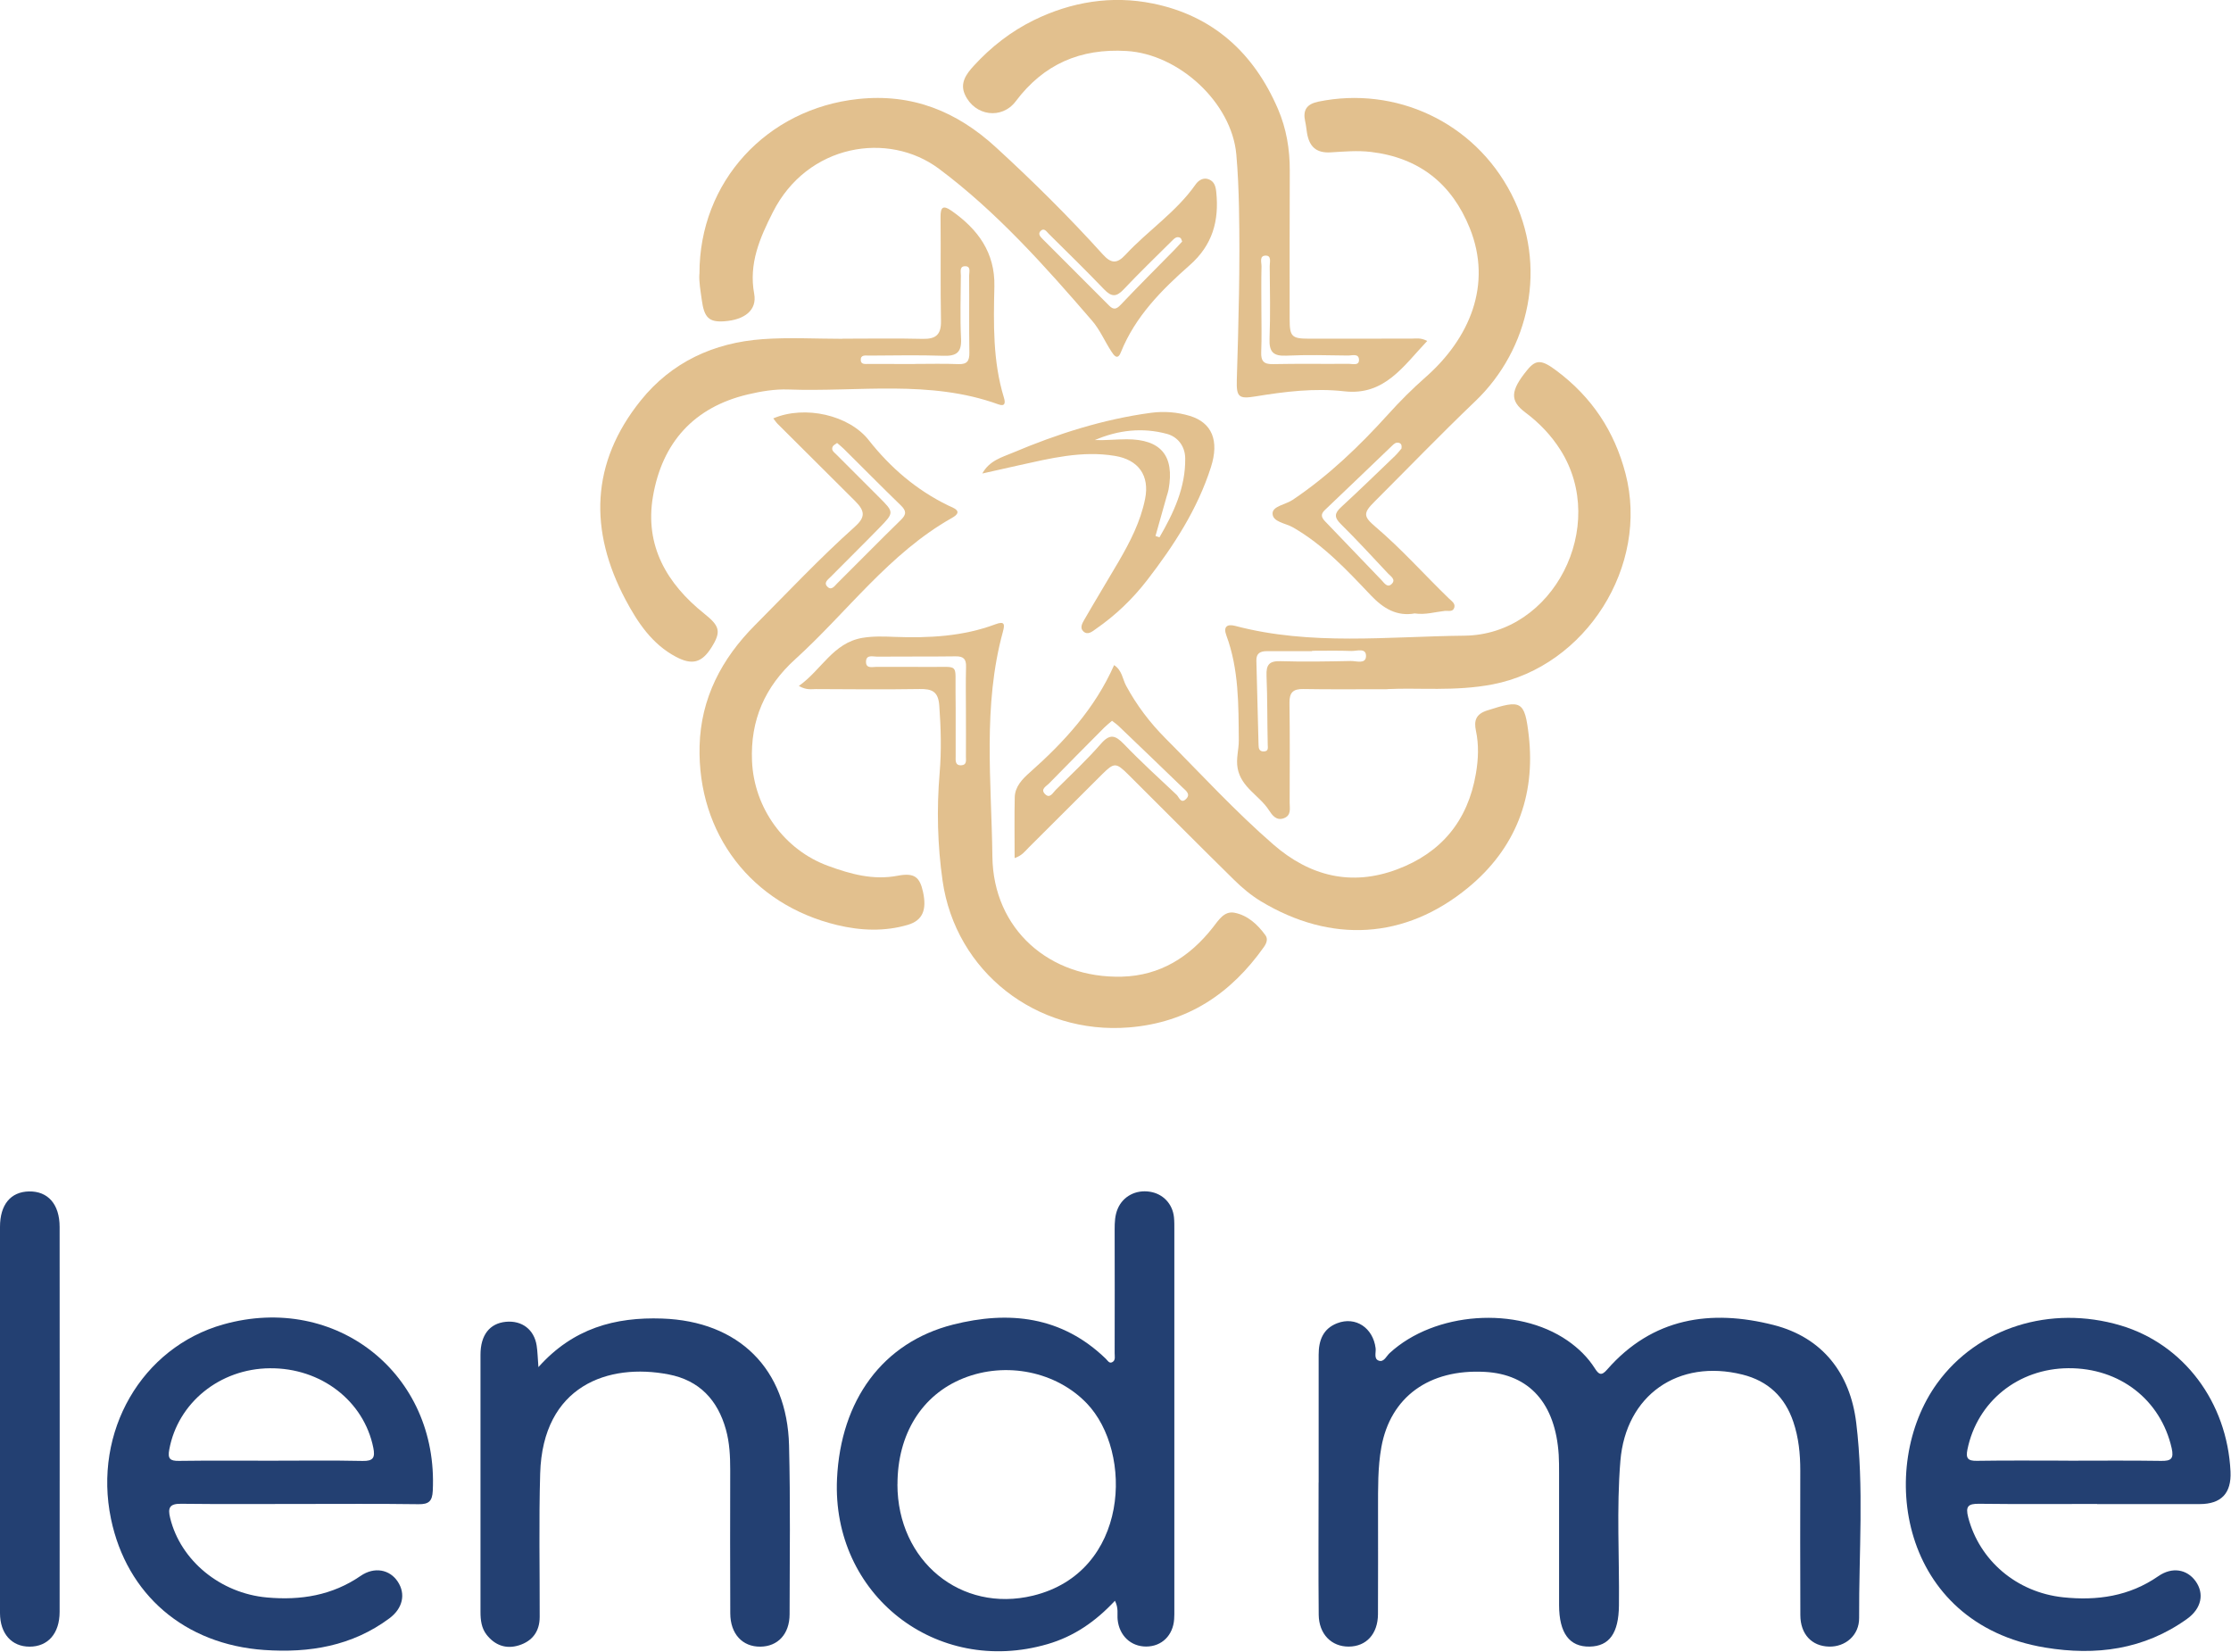
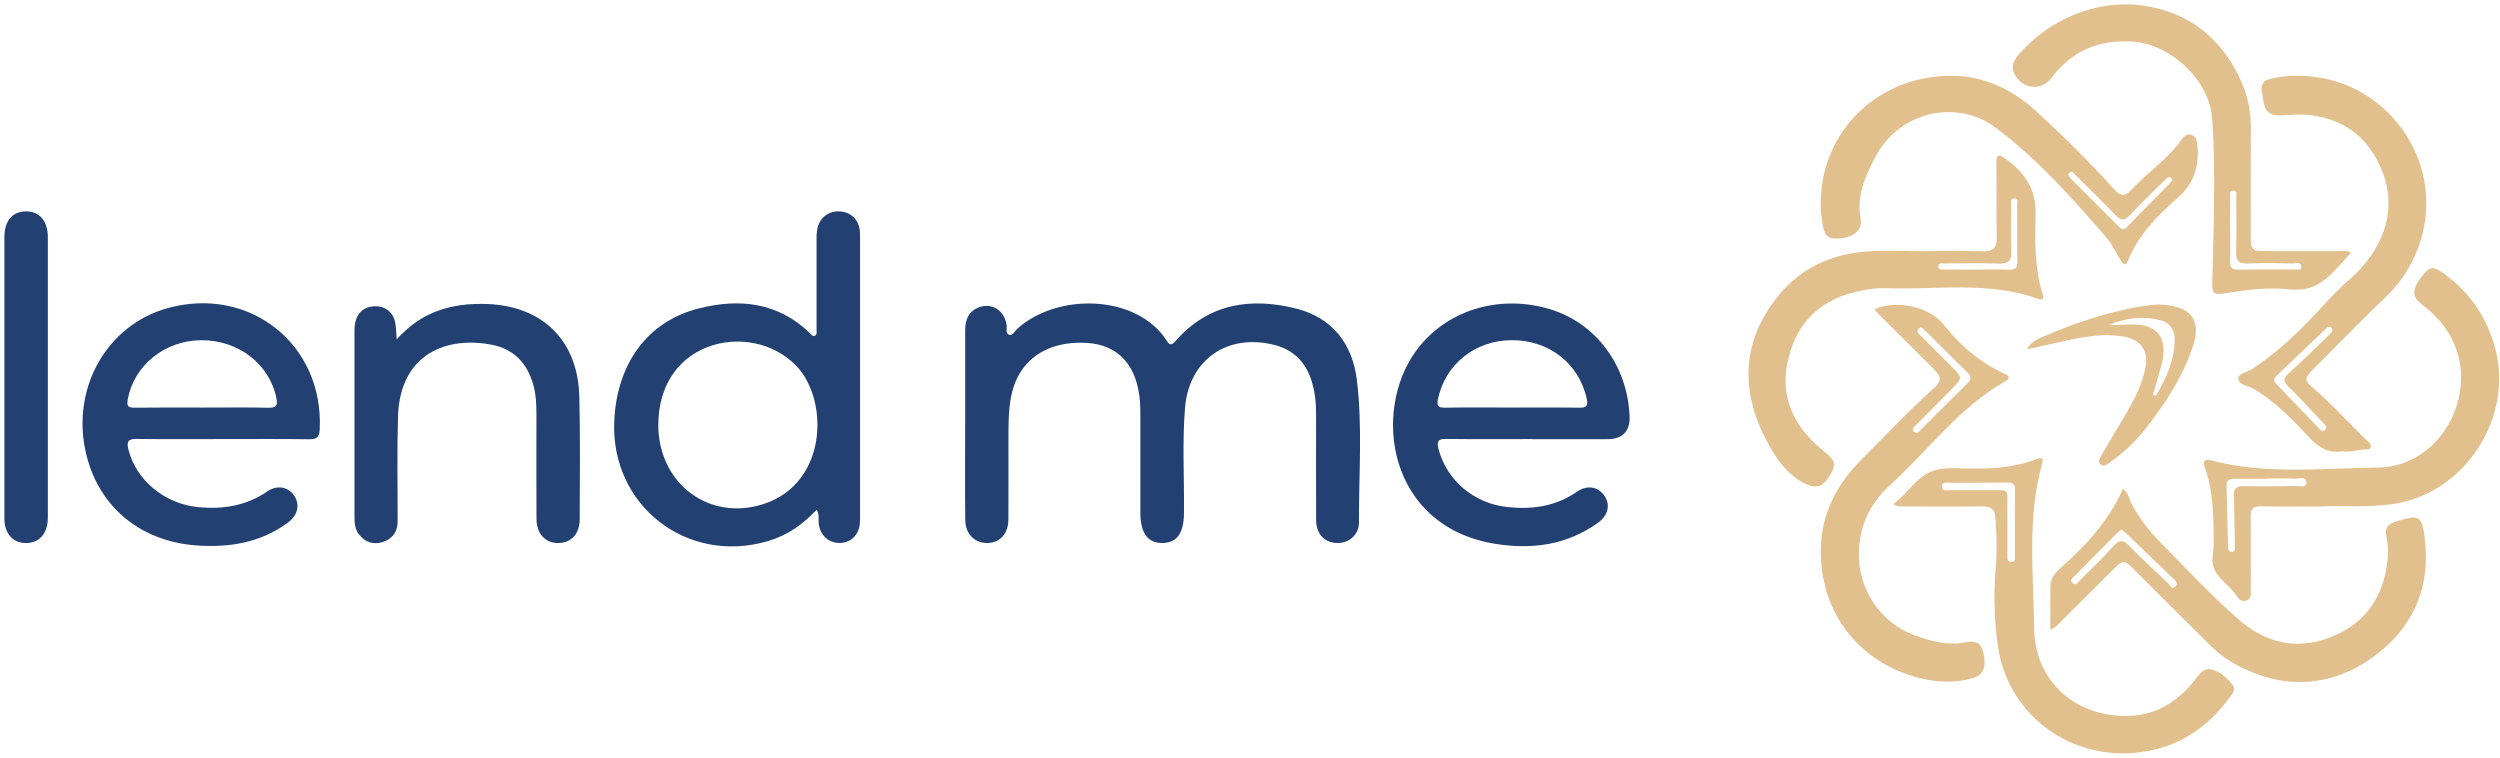
- <svg xmlns="http://www.w3.org/2000/svg" id="Layer_1" data-name="Layer 1" viewBox="0 0 369.32 273.33">
-   <defs>
-     <style>
-       .cls-1 {
-         fill: #e2c08e;
-       }
- 
-       .cls-2 {
-         fill: #234072;
-       }
-     </style>
-   </defs>
-   <path class="cls-2" d="M218.29,245.41c0-7.06,.01-14.11,0-21.17,0-2.38,.73-4.32,3.08-5.22,3.05-1.17,5.93,.78,6.35,4.14,.09,.72-.35,1.78,.55,2.07,.83,.27,1.23-.76,1.77-1.26,7.44-6.86,21.1-7.84,29.45-2.07,1.8,1.25,3.36,2.76,4.53,4.61,.64,1,1.08,1.28,2.02,.19,7.52-8.6,17.17-10.03,27.57-7.38,8.13,2.08,12.68,8.04,13.67,16.19,1.31,10.72,.43,21.53,.48,32.3,.02,2.89-2.29,4.81-4.99,4.74-2.85-.07-4.73-2.05-4.74-5.21-.04-7.99-.02-15.97-.01-23.96,0-2.73-.27-5.42-1.15-8.02-1.39-4.13-4.18-6.78-8.44-7.84-10.61-2.63-19.29,3.4-20.19,14.28-.66,7.96-.15,15.96-.24,23.95-.05,4.56-1.57,6.74-4.85,6.8-3.35,.06-5.05-2.25-5.06-6.86,0-7.29,0-14.58,0-21.87,0-1.01,0-2.02-.06-3.02-.54-8.49-4.84-13.32-12.21-13.72-9.25-.51-15.65,4.16-17.15,12.46-.61,3.39-.54,6.79-.55,10.2,0,5.82,.02,11.63-.01,17.45-.02,3.27-1.93,5.34-4.83,5.36-2.87,.02-4.95-2.07-4.98-5.28-.07-7.29-.02-14.58-.02-21.87Z" />
-   <path class="cls-2" d="M184.56,264.97c-3.23,3.46-6.79,5.9-11.15,7.17-18.45,5.37-35.74-8.19-34.85-27.36,.61-13.03,7.57-22.57,19.18-25.52,9.26-2.35,18.02-1.41,25.31,5.64,.31,.3,.58,.87,1.11,.55,.55-.32,.35-.97,.36-1.48,.01-6.82,.02-13.64,0-20.47,0-1.17,.04-2.34,.51-3.43,.88-2.07,3.01-3.18,5.33-2.81,2.17,.34,3.75,2,3.98,4.23,.07,.69,.06,1.39,.06,2.09,0,20.93,0,41.86,0,62.79,0,.54,.01,1.09-.03,1.63-.18,2.7-2.05,4.53-4.62,4.54-2.55,.01-4.48-1.81-4.74-4.48-.09-.91,.19-1.86-.45-3.11Zm-36-19.27c.01,12.71,10.52,21.3,22.43,18.42,15.98-3.87,16.68-23.76,8.9-31.85-5.02-5.22-13.31-6.97-20.4-4.14-6.89,2.75-10.93,9.26-10.92,17.57Z" />
-   <path class="cls-2" d="M347.16,248.94c-6.51,0-13.03,.05-19.54-.03-1.81-.02-2.28,.41-1.8,2.26,1.86,7.11,7.99,12.4,15.71,13.22,5.62,.59,10.95-.16,15.75-3.49,2.29-1.59,4.74-1.16,6.17,.81,1.48,2.05,1.01,4.52-1.4,6.25-7.11,5.1-15.1,6.14-23.5,4.75-24.14-3.99-27.9-29.93-17.86-43.76,6.67-9.19,18.71-13.01,30.35-9.56,10.44,3.1,17.65,12.68,18.2,24.19q.25,5.38-5.1,5.38c-5.66,0-11.32,0-16.98,0Zm-4.78-7.16c5.12,0,10.24-.05,15.36,.03,1.65,.03,2.15-.34,1.76-2.1-1.81-7.99-8.58-13.3-17.11-13.24-8.33,.06-15.08,5.54-16.7,13.45-.3,1.47,.07,1.91,1.58,1.88,5.04-.08,10.08-.03,15.12-.03Z" />
-   <path class="cls-2" d="M49.75,248.94c-6.59,0-13.18,.05-19.77-.03-1.92-.03-2.23,.68-1.81,2.36,1.72,7.03,8.3,12.46,16.03,13.15,5.56,.5,10.79-.33,15.51-3.58,2.27-1.56,4.81-1.05,6.13,.95,1.35,2.03,.86,4.42-1.39,6.09-6.18,4.59-13.25,5.75-20.72,5.23-13.16-.92-22.75-9.16-25.36-21.71-2.99-14.42,5.08-28.38,18.6-32.18,18.7-5.25,35.63,8.23,34.67,27.54-.08,1.7-.64,2.25-2.36,2.22-6.51-.09-13.03-.04-19.54-.04Zm-4.81-7.16c5.03,0,10.07-.07,15.1,.04,1.79,.04,2.07-.6,1.76-2.17-1.56-7.77-8.66-13.25-17.14-13.17-8.29,.07-15.23,5.73-16.64,13.46-.28,1.51,.12,1.89,1.59,1.87,5.11-.07,10.22-.03,15.34-.03Z" />
-   <path class="cls-2" d="M89.13,226.29c5.75-6.45,12.71-8.31,20.49-8.04,12.67,.44,20.69,8.31,21,21.02,.23,9.3,.11,18.61,.09,27.92,0,3.28-1.95,5.35-4.85,5.37-2.96,.03-4.96-2.11-4.97-5.52-.04-7.91-.02-15.82-.01-23.73,0-2.26-.1-4.49-.71-6.68-1.37-4.91-4.4-8.15-9.48-9.13-9.96-1.93-20.85,1.83-21.27,16.41-.23,7.9-.06,15.82-.08,23.73,0,2.38-1.2,4-3.43,4.7-2.14,.67-3.99,0-5.37-1.77-.84-1.09-1-2.41-1-3.75,0-2.95,0-5.89,0-8.84,0-11.25-.01-22.49,0-33.74,0-3.27,1.53-5.19,4.19-5.45,2.67-.26,4.7,1.28,5.11,3.94,.15,.98,.17,1.99,.29,3.56Z" />
-   <path class="cls-1" d="M115.79,45.32c-.04-15.28,11.17-27.32,26.25-28.93,8.99-.96,16.33,2.05,22.81,7.98,6.17,5.65,12.11,11.54,17.72,17.75,1.35,1.49,2.32,1.59,3.74,.05,3.72-4.01,8.41-7.07,11.61-11.64,.47-.67,1.29-1.23,2.23-.83,.88,.37,1.1,1.17,1.19,2.09,.49,4.75-.61,8.77-4.38,12.09-4.65,4.1-9.04,8.5-11.42,14.45-.56,1.4-1.18,.43-1.56-.15-1.1-1.68-1.9-3.6-3.2-5.1-7.8-9.04-15.81-18.03-25.35-25.15-8.39-6.26-21.79-4.11-27.5,7.21-2.14,4.24-4.01,8.48-3.08,13.5,.49,2.68-1.56,4.3-4.94,4.54-2.55,.18-3.34-.6-3.74-3.55-.21-1.54-.49-3.06-.39-4.33Zm79.91-5.34c-.12-.25-.16-.53-.31-.61-.62-.33-1.01,.13-1.39,.5-2.69,2.67-5.42,5.31-8.02,8.06-1.2,1.28-2.02,1.2-3.2-.03-3-3.13-6.1-6.16-9.18-9.21-.34-.34-.74-1.03-1.32-.48-.53,.5-.05,.99,.34,1.38,3.66,3.67,7.33,7.33,10.99,11,.71,.71,1.18,.62,1.89-.12,2.93-3.09,5.94-6.09,8.92-9.12,.43-.44,.83-.9,1.28-1.38Z" />
-   <path class="cls-1" d="M167.96,142.04c0-3.58-.05-6.83,.02-10.07,.04-1.77,1.28-3.04,2.46-4.08,5.72-5.07,10.81-10.61,13.99-17.8,1.33,.87,1.39,2.3,1.98,3.4,1.74,3.23,3.95,6.14,6.51,8.71,5.9,5.93,11.56,12.11,17.89,17.6,6.01,5.22,12.88,6.95,20.47,4.1,7.32-2.74,11.71-8.05,13.04-15.84,.41-2.4,.51-4.75,0-7.14-.33-1.59-.04-2.71,1.86-3.32,5.62-1.81,6.22-1.66,6.89,4.14,1.16,10.13-2.22,18.75-10.03,25.18-10.47,8.62-22.73,9.24-34.3,2.27-1.64-.99-3.15-2.26-4.51-3.61-5.86-5.76-11.64-11.59-17.47-17.39-2.02-2-2.32-2-4.33-.01-4.07,4.04-8.11,8.11-12.18,12.15-.58,.58-1.07,1.3-2.31,1.71Zm16.12-22.73c-.49,.42-.91,.75-1.28,1.12-3.06,3.08-6.12,6.16-9.16,9.27-.43,.44-1.4,.9-.71,1.67,.85,.95,1.35-.15,1.83-.62,2.53-2.51,5.15-4.96,7.49-7.64,1.5-1.72,2.4-1.4,3.81,.06,2.79,2.9,5.77,5.62,8.71,8.38,.41,.39,.71,1.56,1.57,.7,.83-.82-.07-1.4-.59-1.91-3.51-3.4-7.03-6.77-10.56-10.15-.32-.31-.7-.56-1.11-.89Z" />
-   <path class="cls-1" d="M234.23,101.53c-2.98,.54-5.22-.8-7.29-2.98-3.94-4.15-7.85-8.36-12.91-11.26-1.21-.7-3.38-.88-3.37-2.31,0-1.2,2.16-1.46,3.31-2.23,5.96-4,11.08-8.92,15.87-14.22,1.92-2.13,3.94-4.15,6.1-6.05,7.35-6.45,11.13-15.36,7.37-24.71-2.95-7.32-8.33-11.66-16.36-12.62-2.27-.27-4.45-.06-6.68,.07-2.37,.14-3.55-.93-3.92-3.29-.1-.61-.15-1.23-.29-1.83-.42-1.88,.25-2.88,2.2-3.28,12.72-2.6,25.74,3.32,31.91,15.25,6.18,11.93,2.98,25.8-5.93,34.32-5.66,5.41-11.1,11.05-16.64,16.58-1.94,1.93-1.96,2.48,.09,4.22,4.32,3.67,8.08,7.92,12.14,11.85,.43,.42,1.11,.81,.92,1.51-.21,.8-1.02,.51-1.59,.57-1.61,.18-3.19,.67-4.94,.42Zm-2.22-27.3c.07-.55-.07-.81-.4-.92-.53-.17-.88,.19-1.21,.51-3.69,3.53-7.37,7.08-11.07,10.59-.76,.72-.6,1.24,.06,1.92,3.12,3.22,6.2,6.49,9.32,9.71,.44,.45,.96,1.34,1.69,.6,.71-.72-.18-1.24-.61-1.7-2.59-2.76-5.15-5.55-7.84-8.21-1.12-1.1-1.04-1.78,.06-2.79,3.02-2.78,5.96-5.64,8.92-8.48,.44-.42,.8-.91,1.09-1.24Z" />
-   <path class="cls-1" d="M128.02,69.25c5.22-2.22,12.53-.54,15.78,3.59,3.6,4.57,7.89,8.26,13.15,10.82,.82,.4,2.65,.93,.65,2.06-10.41,5.87-17.33,15.57-25.95,23.39-5.02,4.55-7.46,10.08-7.16,16.89,.34,7.73,5.33,14.68,12.61,17.33,3.73,1.36,7.44,2.4,11.52,1.62,2.78-.53,3.65,.25,4.18,2.7,.64,2.94-.05,4.7-2.51,5.43-3.86,1.14-7.84,.97-11.7,.04-14.13-3.38-23.15-15.08-22.78-29.63,.2-7.9,3.65-14.46,9.14-19.98,5.46-5.49,10.77-11.14,16.55-16.31,1.75-1.57,1.74-2.58,.07-4.25-4.28-4.27-8.57-8.53-12.85-12.8-.26-.26-.46-.58-.71-.9Zm10.57,4.06c-.28,.22-.6,.35-.73,.58-.34,.65,.25,.98,.6,1.35,2.35,2.37,4.71,4.71,7.07,7.07,2.5,2.5,2.52,2.52-.01,5.11-2.65,2.72-5.36,5.38-8.03,8.08-.41,.42-1.14,.9-.59,1.54,.71,.82,1.25-.04,1.69-.48,3.52-3.49,6.99-7.04,10.54-10.5,.97-.94,.9-1.53-.03-2.43-3.17-3.07-6.27-6.22-9.41-9.33-.32-.32-.68-.6-1.11-.97Z" />
-   <path class="cls-1" d="M229.73,114.08c-5.43,0-9.7,.05-13.96-.03-1.71-.03-2.33,.57-2.31,2.29,.08,5.5,.04,11.01,.03,16.51,0,.96,.31,2.12-.97,2.59-1.26,.46-1.95-.55-2.45-1.32-1.57-2.44-4.59-3.75-5.19-6.94-.3-1.59,.2-3.08,.19-4.61-.05-5.87,.03-11.76-2.06-17.4-.55-1.48,.17-1.91,1.47-1.57,12.52,3.31,25.28,1.75,37.92,1.62,14.81-.14,23.87-18.15,15.93-30.72-1.56-2.46-3.5-4.49-5.83-6.23-2.59-1.94-2.48-3.61,.33-7.04,1.47-1.8,2.44-1.68,4.89,.17,5.79,4.35,9.53,9.95,11.37,17,3.97,15.23-6.53,31.9-22,34.88-6.17,1.19-12.35,.53-17.36,.78Zm-12.53-6.38v.08c-2.48,0-4.96,.01-7.44,0-1.09,0-1.81,.31-1.78,1.57,.13,4.64,.24,9.29,.36,13.93,.01,.58,.1,1.12,.86,1.1,.81-.03,.68-.55,.66-1.14-.09-3.8-.04-7.59-.2-11.39-.07-1.79,.42-2.47,2.32-2.41,3.87,.12,7.75,.05,11.63-.03,.9-.02,2.47,.57,2.52-.78,.05-1.47-1.53-.85-2.42-.88-2.17-.08-4.34-.03-6.51-.03Z" />
-   <path class="cls-1" d="M139.48,56.06c4.42,0,8.84-.08,13.26,.03,2.19,.05,3.07-.7,3.03-2.96-.11-5.73-.01-11.47-.07-17.21-.02-1.59,.39-2.03,1.79-1.05,4.37,3.05,7.24,6.91,7.12,12.53-.14,6.19-.27,12.39,1.58,18.42,.25,.81,.23,1.53-.92,1.11-11.36-4.12-23.17-2.03-34.79-2.46-2.21-.08-4.49,.3-6.65,.81-8.98,2.11-14.22,8-15.74,16.9-1.39,8.13,2.29,14.44,8.5,19.4,2.56,2.04,2.84,2.96,1.18,5.6-1.59,2.52-3.19,2.96-5.87,1.54-3.96-2.09-6.35-5.7-8.34-9.44-6.08-11.45-5.8-22.66,2.51-32.99,5.1-6.35,12.09-9.57,20.15-10.15,4.4-.32,8.83-.06,13.25-.06v-.02Zm11.96,4.18c2.4,0,4.8-.07,7.19,.03,1.45,.06,1.86-.51,1.84-1.89-.07-4.25,0-8.51-.04-12.76,0-.59,.36-1.63-.77-1.55-.84,.06-.6,.96-.6,1.53-.02,3.48-.14,6.97,.03,10.44,.12,2.31-.76,2.92-2.94,2.85-4.1-.14-8.2-.05-12.3-.03-.56,0-1.41-.19-1.36,.77,.04,.75,.79,.61,1.29,.61,2.55,.02,5.11,0,7.66,.01Z" />
-   <path class="cls-1" d="M132.24,113.54c3.76-2.65,5.65-7.13,10.53-7.96,1.79-.3,3.55-.23,5.32-.16,5.69,.21,11.31-.07,16.7-2.09,1.52-.57,1.57,0,1.23,1.24-3.36,12.26-1.89,24.81-1.74,37.21,.14,12.02,9.45,20.2,21.46,19.88,6.3-.17,11.19-3.26,15.01-8.11,.98-1.24,1.89-2.8,3.61-2.47,2.18,.42,3.84,1.95,5.13,3.74,.44,.61,.17,1.32-.27,1.94-5.47,7.72-12.61,12.51-22.3,13.3-15.35,1.25-28.74-9.22-30.89-24.3-.83-5.82-.99-11.85-.48-17.83,.31-3.69,.21-7.41-.06-11.13-.17-2.36-1.21-2.78-3.24-2.75-5.73,.09-11.47,.04-17.21,.01-.75,0-1.54,.2-2.82-.53Zm27.66,4.27h0c0-2.48-.05-4.96,.02-7.43,.04-1.31-.43-1.76-1.74-1.74-4.34,.06-8.67,.01-13.01,.05-.69,0-1.78-.38-1.81,.82-.03,1.22,1.07,.87,1.75,.87,3.02,.03,6.04-.02,9.06,.01,4.64,.05,3.95-.63,4.01,4.11,.05,3.56,0,7.12,.02,10.69,0,.67-.13,1.54,.95,1.48,.92-.05,.75-.84,.75-1.42,.02-2.48,0-4.96,0-7.43Z" />
-   <path class="cls-1" d="M236.26,56.44c-3.92,4.12-7.05,9.09-13.72,8.33-4.96-.56-9.86,.05-14.74,.85-2.71,.44-3.14,.11-3.06-2.7,.29-9.52,.56-19.04,.36-28.57-.06-2.94-.18-5.88-.44-8.8-.78-8.58-9.5-16.6-18.17-17.11-7.65-.45-13.71,2.17-18.34,8.32-2.31,3.07-6.79,2.45-8.41-1.09-.89-1.93,.23-3.44,1.47-4.79,2.85-3.11,6.14-5.68,9.93-7.54,6.23-3.05,12.89-4.13,19.65-2.77,9.99,2.01,16.77,8.18,20.77,17.48,1.39,3.24,1.96,6.64,1.95,10.18-.04,8.2-.02,16.4-.02,24.6,0,2.88,.35,3.23,3.19,3.23,5.66,0,11.32-.02,16.97-.01,.75,0,1.54-.19,2.61,.39Zm-27.45-5.36c0,2.4,.07,4.8-.03,7.19-.06,1.5,.42,2.04,1.96,2,4.17-.09,8.35-.01,12.53-.05,.62,0,1.69,.35,1.7-.62,0-1.17-1.15-.74-1.82-.75-3.4-.05-6.81-.14-10.21,.02-2.15,.1-2.86-.61-2.78-2.77,.15-4.02,.06-8.04,.03-12.06,0-.63,.32-1.7-.61-1.73-1.18-.03-.73,1.13-.75,1.8-.06,2.32-.02,4.64-.02,6.96Z" />
-   <path class="cls-2" d="M0,234.93c0-10.62,0-21.23,0-31.85,0-3.68,1.76-5.81,4.8-5.87,3.14-.06,5.07,2.12,5.07,5.88,.01,21.23,.02,42.47,0,63.7,0,3.59-1.93,5.77-4.97,5.77-2.96,0-4.89-2.14-4.9-5.55-.02-10.69,0-21.39,0-32.08Z" />
-   <path class="cls-1" d="M162.61,78.38c1.17-2.15,3.26-2.69,5.06-3.45,7.34-3.1,14.91-5.53,22.86-6.6,2.18-.29,4.34-.12,6.43,.51,3.66,1.11,4.91,4.08,3.5,8.48-2.22,6.95-6.13,12.96-10.54,18.68-2.43,3.15-5.26,5.86-8.53,8.12-.63,.44-1.33,1.06-2.06,.38-.62-.58-.16-1.36,.17-1.93,1.85-3.21,3.78-6.37,5.65-9.57,1.91-3.28,3.65-6.64,4.41-10.42,.78-3.88-1.11-6.48-5-7.12-5.49-.91-10.73,.42-16,1.58-1.99,.44-3.97,.89-5.96,1.34Zm28.66,10.33c.22,.08,.45,.15,.67,.23,2.34-4.04,4.33-8.23,4.26-13.1-.03-1.99-1.24-3.54-3.02-4.02-4.06-1.1-8.08-.64-11.94,1.02,1.77,.07,3.52-.13,5.28-.13,5.66,0,7.93,2.73,6.93,8.3-.07,.38-.2,.75-.31,1.12-.62,2.2-1.24,4.39-1.86,6.59Z" />
+ <svg xmlns="http://www.w3.org/2000/svg" width="568" height="172" viewBox="0 0 568 172" fill="none">
+   <path d="M219.29 96.23C219.29 89.17 219.3 82.12 219.29 75.06C219.29 72.68 220.02 70.74 222.37 69.84C225.42 68.67 228.3 70.62 228.72 73.98C228.81 74.7 228.37 75.76 229.27 76.05C230.1 76.32 230.5 75.29 231.04 74.79C238.48 67.93 252.14 66.95 260.49 72.719C262.29 73.969 263.85 75.48 265.02 77.329C265.66 78.329 266.1 78.61 267.04 77.52C274.56 68.92 284.21 67.49 294.61 70.14C302.74 72.22 307.29 78.18 308.28 86.329C309.59 97.05 308.71 107.86 308.76 118.63C308.78 121.52 306.47 123.44 303.77 123.37C300.92 123.3 299.04 121.32 299.03 118.16C298.99 110.17 299.01 102.19 299.02 94.2C299.02 91.47 298.75 88.78 297.87 86.18C296.48 82.05 293.69 79.4 289.43 78.34C278.82 75.71 270.14 81.74 269.24 92.62C268.58 100.58 269.09 108.58 269 116.57C268.95 121.13 267.43 123.31 264.15 123.37C260.8 123.43 259.1 121.12 259.09 116.51C259.09 109.22 259.09 101.93 259.09 94.64C259.09 93.63 259.09 92.62 259.03 91.62C258.49 83.13 254.19 78.3 246.82 77.9C237.57 77.39 231.17 82.059 229.67 90.359C229.06 93.749 229.13 97.15 229.12 100.56C229.12 106.38 229.14 112.19 229.11 118.01C229.09 121.28 227.18 123.35 224.28 123.37C221.41 123.39 219.33 121.3 219.3 118.09C219.23 110.8 219.28 103.51 219.28 96.219L219.29 96.23Z" fill="#234072" />
+   <path d="M185.56 115.789C182.33 119.249 178.77 121.689 174.41 122.959C155.96 128.329 138.67 114.769 139.56 95.6C140.17 82.57 147.13 73.029 158.74 70.079C168 67.73 176.76 68.669 184.05 75.719C184.36 76.019 184.63 76.59 185.16 76.269C185.71 75.95 185.51 75.299 185.52 74.79C185.53 67.969 185.54 61.15 185.52 54.319C185.52 53.15 185.56 51.98 186.03 50.889C186.91 48.819 189.04 47.709 191.36 48.08C193.53 48.419 195.11 50.08 195.34 52.309C195.41 52.999 195.4 53.7 195.4 54.4C195.4 75.329 195.4 96.26 195.4 117.189C195.4 117.729 195.41 118.279 195.37 118.819C195.19 121.519 193.32 123.349 190.75 123.359C188.2 123.369 186.27 121.549 186.01 118.879C185.92 117.969 186.2 117.019 185.56 115.769V115.789ZM149.56 96.519C149.57 109.229 160.08 117.819 171.99 114.939C187.97 111.069 188.67 91.18 180.89 83.09C175.87 77.87 167.58 76.12 160.49 78.95C153.6 81.7 149.56 88.21 149.57 96.519H149.56Z" fill="#234072" />
+   <path d="M348.16 99.76C341.65 99.76 335.13 99.81 328.62 99.73C326.81 99.71 326.34 100.14 326.82 101.99C328.68 109.1 334.81 114.39 342.53 115.21C348.15 115.8 353.48 115.05 358.28 111.72C360.57 110.13 363.02 110.56 364.45 112.53C365.93 114.58 365.46 117.05 363.05 118.78C355.94 123.88 347.95 124.92 339.55 123.53C315.41 119.54 311.65 93.6 321.69 79.77C328.36 70.58 340.4 66.76 352.04 70.21C362.48 73.31 369.69 82.89 370.24 94.4C370.407 97.986 368.707 99.78 365.14 99.78C359.48 99.78 353.82 99.78 348.16 99.78V99.76ZM343.38 92.6C348.5 92.6 353.62 92.55 358.74 92.63C360.39 92.66 360.89 92.29 360.5 90.53C358.69 82.54 351.92 77.23 343.39 77.29C335.06 77.35 328.31 82.83 326.69 90.74C326.39 92.21 326.76 92.65 328.27 92.62C333.31 92.54 338.35 92.59 343.39 92.59L343.38 92.6Z" fill="#234072" />
+   <path d="M50.75 99.76C44.16 99.76 37.57 99.809 30.98 99.73C29.06 99.7 28.75 100.41 29.17 102.09C30.89 109.12 37.47 114.55 45.2 115.24C50.76 115.74 55.99 114.909 60.71 111.659C62.98 110.099 65.52 110.61 66.84 112.61C68.19 114.64 67.7 117.03 65.45 118.7C59.27 123.29 52.2 124.449 44.73 123.929C31.57 123.009 21.98 114.769 19.37 102.219C16.38 87.799 24.45 73.84 37.97 70.04C56.67 64.79 73.6 78.269 72.64 97.579C72.56 99.279 72 99.829 70.28 99.799C63.77 99.71 57.25 99.76 50.74 99.76H50.75ZM45.94 92.6C50.97 92.6 56.01 92.529 61.04 92.639C62.83 92.68 63.11 92.04 62.8 90.469C61.24 82.7 54.14 77.219 45.66 77.299C37.37 77.37 30.43 83.029 29.02 90.76C28.74 92.269 29.14 92.65 30.61 92.629C35.72 92.559 40.83 92.6 45.95 92.6H45.94Z" fill="#234072" />
+   <path d="M90.13 77.109C95.88 70.659 102.84 68.799 110.62 69.07C123.29 69.51 131.31 77.379 131.62 90.09C131.85 99.389 131.73 108.7 131.71 118.01C131.71 121.29 129.76 123.36 126.86 123.38C123.9 123.41 121.9 121.27 121.89 117.86C121.85 109.95 121.87 102.04 121.88 94.129C121.88 91.87 121.78 89.639 121.17 87.45C119.8 82.54 116.77 79.299 111.69 78.32C101.73 76.389 90.84 80.15 90.42 94.73C90.19 102.63 90.36 110.55 90.34 118.46C90.34 120.84 89.14 122.46 86.91 123.16C84.77 123.83 82.92 123.16 81.54 121.39C80.7 120.3 80.54 118.98 80.54 117.64C80.54 114.69 80.54 111.75 80.54 108.8C80.54 97.549 80.53 86.309 80.54 75.059C80.54 71.79 82.07 69.87 84.73 69.609C87.4 69.35 89.43 70.889 89.84 73.549C89.99 74.529 90.01 75.54 90.13 77.109Z" fill="#234072" />
+   <path d="M1 85.749C1 75.129 1 64.519 1 53.9C1 50.219 2.76 48.09 5.8 48.029C8.94 47.969 10.87 50.15 10.87 53.91C10.88 75.139 10.89 96.379 10.87 117.61C10.87 121.2 8.94 123.38 5.9 123.38C2.94 123.38 1.01 121.24 1 117.83C0.98 107.14 1 96.439 1 85.749Z" fill="#234072" />
+   <path d="M413.673 46.32C413.633 31.04 424.843 19 439.923 17.39C448.913 16.43 456.253 19.44 462.733 25.37C468.903 31.02 474.843 36.91 480.453 43.12C481.803 44.61 482.773 44.71 484.193 43.17C487.913 39.16 492.603 36.1 495.803 31.53C496.273 30.86 497.093 30.3 498.033 30.7C498.913 31.07 499.133 31.87 499.223 32.79C499.713 37.54 498.613 41.56 494.843 44.88C490.193 48.98 485.803 53.38 483.423 59.33C482.863 60.73 482.243 59.76 481.863 59.18C480.763 57.5 479.963 55.58 478.663 54.08C470.863 45.04 462.853 36.05 453.313 28.93C444.923 22.67 431.523 24.82 425.813 36.14C423.673 40.38 421.803 44.62 422.733 49.64C423.223 52.32 421.173 53.94 417.793 54.18C415.243 54.36 414.453 53.58 414.053 50.63C413.843 49.09 413.563 47.57 413.663 46.3L413.673 46.32ZM493.583 40.98C493.463 40.73 493.423 40.45 493.273 40.37C492.653 40.04 492.263 40.5 491.883 40.87C489.193 43.54 486.463 46.18 483.863 48.93C482.663 50.21 481.843 50.13 480.663 48.9C477.663 45.77 474.563 42.74 471.483 39.69C471.143 39.35 470.743 38.66 470.163 39.21C469.633 39.71 470.113 40.2 470.503 40.59C474.163 44.26 477.833 47.92 481.493 51.59C482.203 52.3 482.673 52.21 483.383 51.47C486.313 48.38 489.323 45.38 492.303 42.35C492.733 41.91 493.133 41.45 493.583 40.97V40.98Z" fill="#E2C08E" />
+   <path d="M465.843 143.04C465.843 139.46 465.793 136.21 465.863 132.97C465.903 131.2 467.143 129.93 468.323 128.89C474.043 123.82 479.133 118.28 482.313 111.09C483.643 111.96 483.703 113.39 484.293 114.49C486.033 117.72 488.243 120.63 490.803 123.2C496.703 129.13 502.363 135.31 508.693 140.8C514.703 146.02 521.573 147.75 529.163 144.9C536.483 142.16 540.873 136.85 542.203 129.06C542.613 126.66 542.713 124.31 542.203 121.92C541.873 120.33 542.163 119.21 544.063 118.6C549.683 116.79 550.283 116.94 550.953 122.74C552.113 132.87 548.733 141.49 540.923 147.92C530.453 156.54 518.193 157.16 506.623 150.19C504.983 149.2 503.473 147.93 502.113 146.58C496.253 140.82 490.473 134.99 484.643 129.19C482.623 127.19 482.323 127.19 480.313 129.18C476.243 133.22 472.203 137.29 468.133 141.33C467.553 141.91 467.063 142.63 465.823 143.04H465.843ZM481.963 120.31C481.473 120.73 481.053 121.06 480.683 121.43C477.623 124.51 474.563 127.59 471.523 130.7C471.093 131.14 470.123 131.6 470.813 132.37C471.663 133.32 472.163 132.22 472.643 131.75C475.173 129.24 477.793 126.79 480.133 124.11C481.633 122.39 482.533 122.71 483.943 124.17C486.733 127.07 489.713 129.79 492.653 132.55C493.063 132.94 493.363 134.11 494.223 133.25C495.053 132.43 494.153 131.85 493.633 131.34C490.123 127.94 486.603 124.57 483.073 121.19C482.753 120.88 482.373 120.63 481.963 120.3V120.31Z" fill="#E2C08E" />
+   <path d="M532.113 102.53C529.133 103.07 526.893 101.73 524.823 99.55C520.883 95.4 516.973 91.19 511.913 88.29C510.703 87.59 508.533 87.41 508.543 85.98C508.543 84.78 510.703 84.52 511.853 83.75C517.813 79.75 522.933 74.83 527.723 69.53C529.643 67.4 531.663 65.38 533.823 63.48C541.173 57.03 544.953 48.12 541.193 38.77C538.243 31.45 532.863 27.11 524.833 26.15C522.563 25.88 520.383 26.09 518.153 26.22C515.783 26.36 514.603 25.29 514.233 22.93C514.133 22.32 514.083 21.7 513.943 21.1C513.523 19.22 514.193 18.22 516.143 17.82C528.863 15.22 541.883 21.14 548.053 33.07C554.233 45 551.033 58.87 542.123 67.39C536.463 72.8 531.023 78.44 525.483 83.97C523.543 85.9 523.523 86.45 525.573 88.19C529.893 91.86 533.653 96.11 537.713 100.04C538.143 100.46 538.823 100.85 538.633 101.55C538.423 102.35 537.613 102.06 537.043 102.12C535.433 102.3 533.853 102.79 532.103 102.54L532.113 102.53ZM529.893 75.23C529.963 74.68 529.823 74.42 529.493 74.31C528.963 74.14 528.613 74.5 528.283 74.82C524.593 78.35 520.913 81.9 517.213 85.41C516.453 86.13 516.613 86.65 517.273 87.33C520.393 90.55 523.473 93.82 526.593 97.04C527.033 97.49 527.553 98.38 528.283 97.64C528.993 96.92 528.103 96.4 527.673 95.94C525.083 93.18 522.523 90.39 519.833 87.73C518.713 86.63 518.793 85.95 519.893 84.94C522.913 82.16 525.853 79.3 528.813 76.46C529.253 76.04 529.613 75.55 529.903 75.22L529.893 75.23Z" fill="#E2C08E" />
+   <path d="M425.903 70.25C431.123 68.03 438.433 69.71 441.683 73.84C445.283 78.41 449.573 82.1 454.833 84.66C455.653 85.06 457.483 85.59 455.483 86.72C445.073 92.59 438.153 102.29 429.533 110.11C424.513 114.66 422.073 120.19 422.373 127C422.713 134.73 427.703 141.68 434.983 144.33C438.713 145.69 442.423 146.73 446.503 145.95C449.283 145.42 450.153 146.2 450.683 148.65C451.323 151.59 450.633 153.35 448.173 154.08C444.313 155.22 440.333 155.05 436.473 154.12C422.343 150.74 413.323 139.04 413.693 124.49C413.893 116.59 417.343 110.03 422.833 104.51C428.293 99.02 433.603 93.37 439.383 88.2C441.133 86.63 441.123 85.62 439.453 83.95C435.173 79.68 430.883 75.42 426.603 71.15C426.343 70.89 426.143 70.57 425.893 70.25H425.903ZM436.473 74.31C436.193 74.53 435.873 74.66 435.743 74.89C435.403 75.54 435.993 75.87 436.343 76.24C438.693 78.61 441.053 80.95 443.413 83.31C445.913 85.81 445.933 85.83 443.403 88.42C440.753 91.14 438.043 93.8 435.373 96.5C434.963 96.92 434.233 97.4 434.783 98.04C435.493 98.86 436.033 98 436.473 97.56C439.993 94.07 443.463 90.52 447.013 87.06C447.983 86.12 447.913 85.53 446.983 84.63C443.813 81.56 440.713 78.41 437.573 75.3C437.253 74.98 436.893 74.7 436.463 74.33L436.473 74.31Z" fill="#E2C08E" />
+   <path d="M527.613 115.08C522.183 115.08 517.913 115.13 513.653 115.05C511.943 115.02 511.323 115.62 511.343 117.34C511.423 122.84 511.383 128.35 511.373 133.85C511.373 134.81 511.683 135.97 510.403 136.44C509.143 136.9 508.453 135.89 507.953 135.12C506.383 132.68 503.363 131.37 502.763 128.18C502.463 126.59 502.963 125.1 502.953 123.57C502.903 117.7 502.983 111.81 500.893 106.17C500.343 104.69 501.063 104.26 502.363 104.6C514.883 107.91 527.643 106.35 540.283 106.22C555.093 106.08 564.153 88.07 556.213 75.5C554.653 73.04 552.713 71.01 550.383 69.27C547.793 67.33 547.903 65.66 550.713 62.23C552.183 60.43 553.153 60.55 555.603 62.4C561.393 66.75 565.133 72.35 566.973 79.4C570.943 94.63 560.443 111.3 544.973 114.28C538.803 115.47 532.623 114.81 527.613 115.06V115.08ZM515.083 108.7V108.78C512.603 108.78 510.123 108.79 507.643 108.78C506.553 108.78 505.833 109.09 505.863 110.35C505.993 114.99 506.103 119.64 506.223 124.28C506.233 124.86 506.323 125.4 507.083 125.38C507.893 125.35 507.763 124.83 507.743 124.24C507.653 120.44 507.703 116.65 507.543 112.85C507.473 111.06 507.963 110.38 509.863 110.44C513.733 110.56 517.613 110.49 521.493 110.41C522.393 110.39 523.963 110.98 524.013 109.63C524.063 108.16 522.483 108.78 521.593 108.75C519.423 108.67 517.253 108.72 515.083 108.72V108.7Z" fill="#E2C08E" />
+   <path d="M437.363 57.06C441.783 57.06 446.203 56.98 450.623 57.09C452.813 57.14 453.693 56.39 453.653 54.13C453.543 48.4 453.643 42.66 453.583 36.92C453.563 35.33 453.973 34.89 455.373 35.87C459.743 38.92 462.613 42.78 462.493 48.4C462.353 54.59 462.223 60.79 464.073 66.82C464.323 67.63 464.303 68.35 463.153 67.93C451.793 63.81 439.983 65.9 428.363 65.47C426.153 65.39 423.873 65.77 421.713 66.28C412.733 68.39 407.493 74.28 405.973 83.18C404.583 91.31 408.263 97.62 414.473 102.58C417.033 104.62 417.313 105.54 415.653 108.18C414.063 110.7 412.463 111.14 409.783 109.72C405.823 107.63 403.433 104.02 401.443 100.28C395.363 88.83 395.643 77.62 403.953 67.29C409.053 60.94 416.043 57.72 424.103 57.14C428.503 56.82 432.933 57.08 437.353 57.08V57.06H437.363ZM449.323 61.24C451.723 61.24 454.123 61.17 456.513 61.27C457.963 61.33 458.373 60.76 458.353 59.38C458.283 55.13 458.353 50.87 458.313 46.62C458.313 46.03 458.673 44.99 457.543 45.07C456.703 45.13 456.943 46.03 456.943 46.6C456.923 50.08 456.803 53.57 456.973 57.04C457.093 59.35 456.213 59.96 454.033 59.89C449.933 59.75 445.833 59.84 441.733 59.86C441.173 59.86 440.323 59.67 440.373 60.63C440.413 61.38 441.163 61.24 441.663 61.24C444.213 61.26 446.773 61.24 449.323 61.25V61.24Z" fill="#E2C08E" />
+   <path d="M430.124 114.54C433.884 111.89 435.774 107.41 440.654 106.58C442.444 106.28 444.204 106.35 445.974 106.42C451.664 106.63 457.284 106.35 462.674 104.33C464.194 103.76 464.244 104.33 463.904 105.57C460.544 117.83 462.014 130.38 462.164 142.78C462.304 154.8 471.614 162.98 483.624 162.66C489.924 162.49 494.814 159.4 498.634 154.55C499.614 153.31 500.524 151.75 502.244 152.08C504.424 152.5 506.084 154.03 507.374 155.82C507.814 156.43 507.544 157.14 507.104 157.76C501.634 165.48 494.494 170.27 484.804 171.06C469.454 172.31 456.064 161.84 453.914 146.76C453.084 140.94 452.924 134.91 453.434 128.93C453.744 125.24 453.644 121.52 453.374 117.8C453.204 115.44 452.164 115.02 450.134 115.05C444.404 115.14 438.664 115.09 432.924 115.06C432.174 115.06 431.384 115.26 430.104 114.53L430.124 114.54ZM457.784 118.81C457.784 116.33 457.734 113.85 457.804 111.38C457.844 110.07 457.374 109.62 456.064 109.64C451.724 109.7 447.394 109.65 443.054 109.69C442.364 109.69 441.274 109.31 441.244 110.51C441.214 111.73 442.314 111.38 442.994 111.38C446.014 111.41 449.034 111.36 452.054 111.39C456.694 111.44 456.004 110.76 456.064 115.5C456.114 119.06 456.064 122.62 456.084 126.19C456.084 126.86 455.954 127.73 457.034 127.67C457.954 127.62 457.784 126.83 457.784 126.25C457.804 123.77 457.784 121.29 457.784 118.82V118.81Z" fill="#E2C08E" />
+   <path d="M534.143 57.44C530.223 61.56 527.093 66.53 520.423 65.77C515.463 65.21 510.563 65.82 505.683 66.62C502.973 67.06 502.543 66.73 502.623 63.92C502.913 54.4 503.183 44.88 502.983 35.35C502.923 32.41 502.803 29.47 502.543 26.55C501.763 17.97 493.043 9.95 484.373 9.44C476.723 8.99 470.663 11.61 466.033 17.76C463.723 20.83 459.243 20.21 457.623 16.67C456.733 14.74 457.853 13.23 459.093 11.88C461.943 8.77 465.233 6.2 469.023 4.34C475.253 1.29 481.913 0.21 488.673 1.57C498.663 3.58 505.443 9.75 509.443 19.05C510.833 22.29 511.403 25.69 511.393 29.23C511.353 37.43 511.373 45.63 511.373 53.83C511.373 56.71 511.723 57.06 514.563 57.06C520.223 57.06 525.883 57.04 531.533 57.05C532.283 57.05 533.073 56.86 534.143 57.44ZM506.693 52.08C506.693 54.48 506.763 56.88 506.663 59.27C506.603 60.77 507.083 61.31 508.623 61.27C512.793 61.18 516.973 61.26 521.153 61.22C521.773 61.22 522.843 61.57 522.853 60.6C522.853 59.43 521.703 59.86 521.033 59.85C517.633 59.8 514.223 59.71 510.823 59.87C508.673 59.97 507.963 59.26 508.043 57.1C508.193 53.08 508.103 49.06 508.073 45.04C508.073 44.41 508.393 43.34 507.463 43.31C506.283 43.28 506.733 44.44 506.713 45.11C506.653 47.43 506.693 49.75 506.693 52.07V52.08Z" fill="#E2C08E" />
+   <path d="M460.493 79.38C461.663 77.23 463.753 76.69 465.553 75.93C472.893 72.83 480.463 70.4 488.413 69.33C490.593 69.04 492.753 69.21 494.843 69.84C498.503 70.95 499.753 73.92 498.343 78.32C496.123 85.27 492.213 91.28 487.803 97C485.373 100.15 482.543 102.86 479.273 105.12C478.643 105.56 477.943 106.18 477.213 105.5C476.593 104.92 477.053 104.14 477.383 103.57C479.233 100.36 481.163 97.2 483.033 94C484.943 90.72 486.683 87.36 487.443 83.58C488.223 79.7 486.333 77.1 482.443 76.46C476.953 75.55 471.713 76.88 466.443 78.04C464.453 78.48 462.473 78.93 460.483 79.38H460.493ZM489.153 89.71C489.373 89.79 489.603 89.86 489.823 89.94C492.163 85.9 494.153 81.71 494.083 76.84C494.053 74.85 492.843 73.3 491.063 72.82C487.003 71.72 482.983 72.18 479.123 73.84C480.893 73.91 482.643 73.71 484.403 73.71C490.063 73.71 492.333 76.44 491.333 82.01C491.263 82.39 491.133 82.76 491.023 83.13C490.403 85.33 489.783 87.52 489.163 89.72L489.153 89.71Z" fill="#E2C08E" />
</svg>
